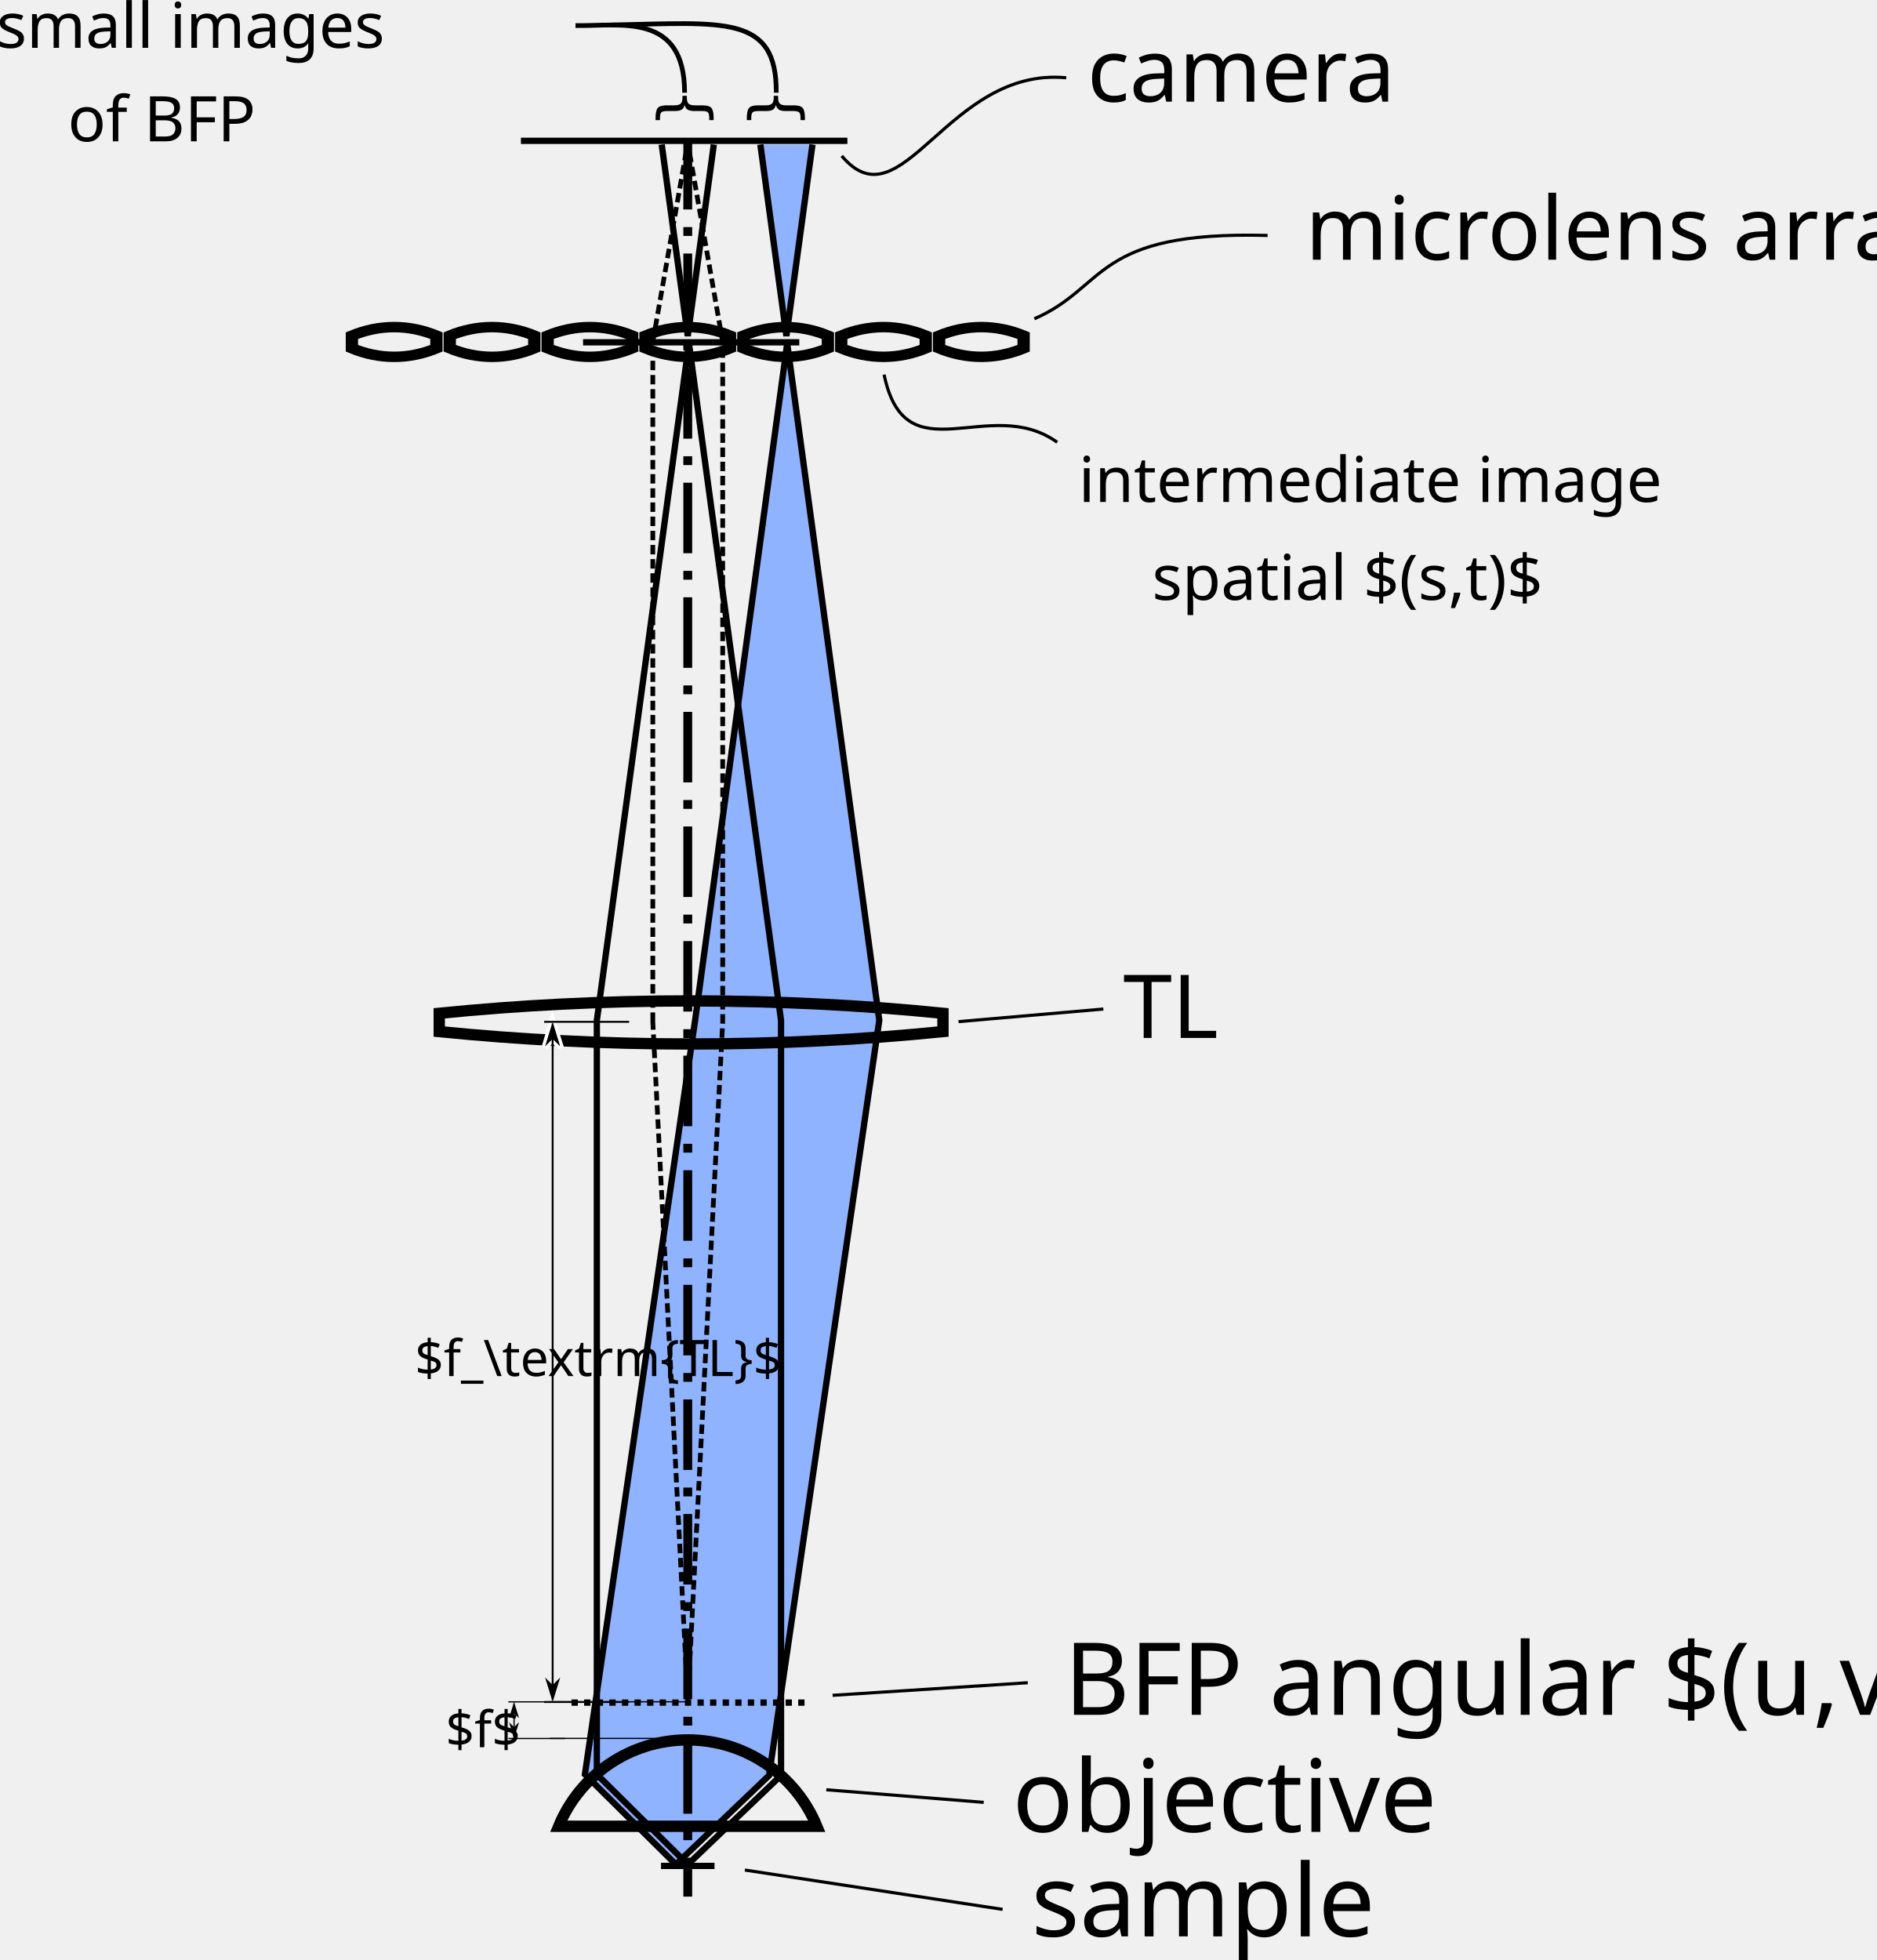
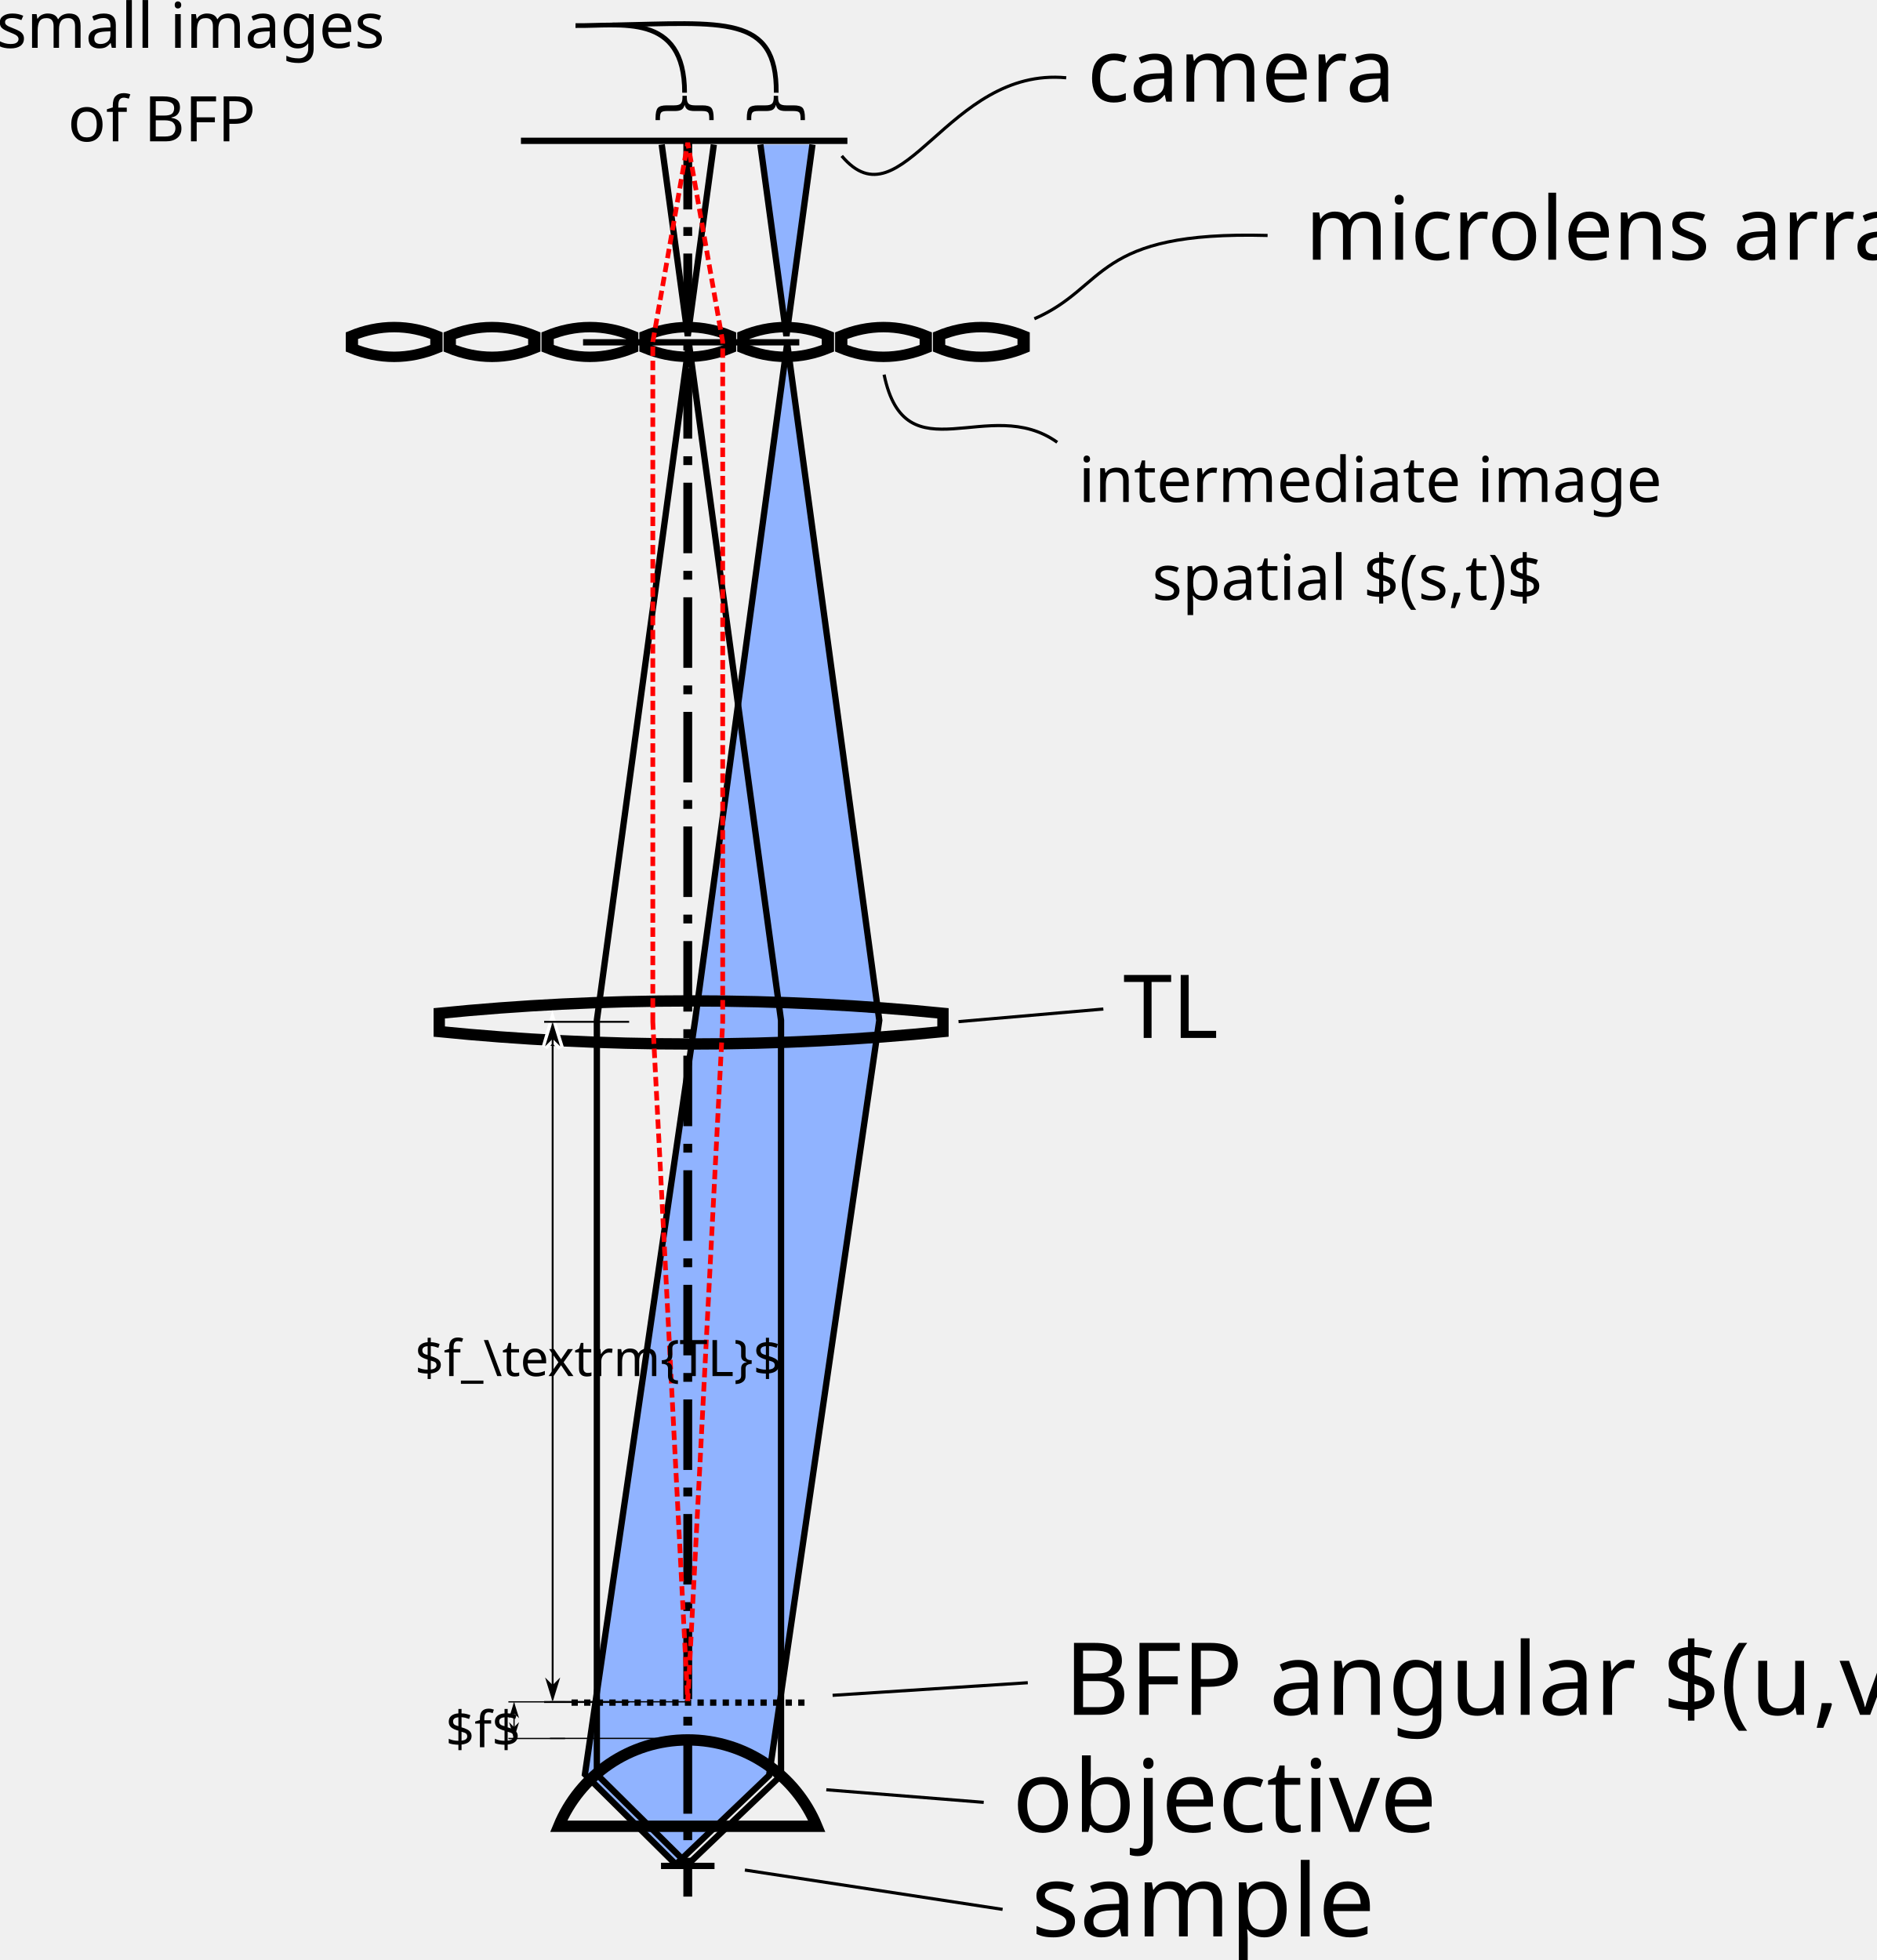
<svg xmlns="http://www.w3.org/2000/svg" width="298.029" height="311.3" id="svg2" version="1.1">
  <defs id="defs4">
    <marker orient="auto" refY="0" refX="0" id="TriangleOutL" style="overflow:visible">
      <path id="path3945" d="m 5.77,0 -8.65,5 0,-10 8.65,5 z" style="fill-rule:evenodd;stroke:#000000;stroke-width:1pt;marker-start:none" transform="scale(0.8,0.8)" />
    </marker>
    <marker orient="auto" refY="0" refX="0" id="Arrow2Lend" style="overflow:visible">
      <path id="path3823" style="font-size:12px;fill-rule:evenodd;stroke-width:0.625;stroke-linejoin:round" d="M 8.719,4.034 -2.207,0.016 8.719,-4.002 c -1.745,2.372 -1.735,5.617 -6e-7,8.035 z" transform="matrix(-1.1,0,0,-1.1,-1.1,0)" />
    </marker>
    <marker orient="auto" refY="0" refX="0" id="Arrow1Mend" style="overflow:visible">
      <path id="path3811" d="M 0,0 5,-5 -12.5,0 5,5 0,0 z" style="fill-rule:evenodd;stroke:#000000;stroke-width:1pt;marker-start:none" transform="matrix(-0.4,0,0,-0.4,-4,0)" />
    </marker>
    <marker orient="auto" refY="0" refX="0" id="Arrow1Lend" style="overflow:visible">
      <path id="path3805" d="M 0,0 5,-5 -12.5,0 5,5 0,0 z" style="fill-rule:evenodd;stroke:#000000;stroke-width:1pt;marker-start:none" transform="matrix(-0.8,0,0,-0.8,-10,0)" />
    </marker>
    <marker orient="auto" refY="0" refX="0" id="Arrow2Mend" style="overflow:visible">
      <path id="path3829" style="font-size:12px;fill-rule:evenodd;stroke-width:0.625;stroke-linejoin:round" d="M 8.719,4.034 -2.207,0.016 8.719,-4.002 c -1.745,2.372 -1.735,5.617 -6e-7,8.035 z" transform="scale(-0.6,-0.6)" />
    </marker>
    <marker style="overflow:visible" id="DistanceStart" refX="0" refY="0" orient="auto">
      <g id="g2300">
        <path style="fill:none;stroke:#ffffff;stroke-width:1.15;stroke-linecap:square" d="M 0,0 2,0" id="path2306" />
        <path style="fill:#000000;fill-rule:evenodd;stroke:none" d="M 0,0 13,4 9,0 13,-4 0,0 z" id="path2302" />
        <path style="fill:none;stroke:#000000;stroke-width:1;stroke-linecap:square" d="M 0,-4 0,40" id="path2304" />
      </g>
    </marker>
    <marker style="overflow:visible" id="DistanceEnd" refX="0" refY="0" orient="auto">
      <g id="g3858">
        <path style="fill:none;stroke:#ffffff;stroke-width:1.15;stroke-linecap:square" d="M 0,0 -2,0" id="path2316" />
        <path style="fill:#000000;fill-rule:evenodd;stroke:none" d="M 0,0 -13,4 -9,0 -13,-4 0,0 z" id="path2312" />
        <path style="fill:none;stroke:#000000;stroke-width:1;stroke-linecap:square" d="M 0,-4 0,40" id="path2314" />
      </g>
    </marker>
    <marker orient="auto" refY="0" refX="0" id="DiamondMstart" style="overflow:visible">
      <path id="path3894" d="M 0,-7.071 -7.071,0 0,7.071 7.071,0 0,-7.071 z" style="fill-rule:evenodd;stroke:#000000;stroke-width:1pt;marker-start:none" transform="matrix(0.4,0,0,0.4,2.6,0)" />
    </marker>
    <marker style="overflow:visible" id="DistanceStart-0" refX="0" refY="0" orient="auto">
      <g id="g2300-6">
        <path style="fill:none;stroke:#ffffff;stroke-width:1.15;stroke-linecap:square" d="M 0,0 2,0" id="path2306-8" />
        <path style="fill:#000000;fill-rule:evenodd;stroke:none" d="M 0,0 13,4 9,0 13,-4 0,0 z" id="path2302-9" />
        <path style="fill:none;stroke:#000000;stroke-width:1;stroke-linecap:square" d="M 0,-4 0,40" id="path2304-2" />
      </g>
    </marker>
    <marker style="overflow:visible" id="DistanceEnd-6" refX="0" refY="0" orient="auto">
      <g id="g3858-6">
        <path style="fill:none;stroke:#ffffff;stroke-width:1.15;stroke-linecap:square" d="M 0,0 -2,0" id="path2316-4" />
        <path style="fill:#000000;fill-rule:evenodd;stroke:none" d="M 0,0 -13,4 -9,0 -13,-4 0,0 z" id="path2312-9" />
        <path style="fill:none;stroke:#000000;stroke-width:1;stroke-linecap:square" d="M 0,-4 0,40" id="path2314-5" />
      </g>
    </marker>
    <marker style="overflow:visible" id="marker6828" refX="0" refY="0" orient="auto">
      <g id="g6830">
        <path style="fill:none;stroke:#ffffff;stroke-width:1.15;stroke-linecap:square" d="M 0,0 2,0" id="path6832" />
        <path style="fill:#000000;fill-rule:evenodd;stroke:none" d="M 0,0 13,4 9,0 13,-4 0,0 z" id="path6834" />
        <path style="fill:none;stroke:#000000;stroke-width:1;stroke-linecap:square" d="M 0,-4 0,40" id="path6836" />
      </g>
    </marker>
    <marker style="overflow:visible" id="marker6838" refX="0" refY="0" orient="auto">
      <g id="g6840">
        <path style="fill:none;stroke:#ffffff;stroke-width:1.15;stroke-linecap:square" d="M 0,0 -2,0" id="path6842" />
        <path style="fill:#000000;fill-rule:evenodd;stroke:none" d="M 0,0 -13,4 -9,0 -13,-4 0,0 z" id="path6844" />
        <path style="fill:none;stroke:#000000;stroke-width:1;stroke-linecap:square" d="M 0,-4 0,40" id="path6846" />
      </g>
    </marker>
    <marker orient="auto" refY="0" refX="0" id="Arrow1Mend-9" style="overflow:visible">
      <path id="path3811-4" d="M 0,0 5,-5 -12.5,0 5,5 0,0 z" style="fill-rule:evenodd;stroke:#000000;stroke-width:1pt;marker-start:none" transform="matrix(-0.4,0,0,-0.4,-4,0)" />
    </marker>
  </defs>
  <g id="layer4" style="opacity:1;display:inline" transform="translate(55.27052,47.37959)" />
  <g id="layer3" style="display:inline" transform="translate(55.27052,47.37959)" />
  <g id="layer1" style="display:inline" transform="translate(-87.20923,39.68783)">
    <text xml:space="preserve" style="font-size:13px;font-style:normal;font-variant:normal;font-weight:normal;font-stretch:normal;line-height:125%;letter-spacing:0px;word-spacing:0px;fill:#000000;fill-opacity:1;stroke:none;font-family:Gentium;-inkscape-font-specification:Gentium;opacity:1" x="259" y="125.362" id="text3987">
      <tspan id="tspan3989" x="259" y="125.362" />
    </text>
    <text xml:space="preserve" style="font-size:16px;font-style:normal;font-variant:normal;font-weight:normal;font-stretch:normal;line-height:125%;letter-spacing:0px;word-spacing:0px;fill:#000000;fill-opacity:1;stroke:none;font-family:Gentium;-inkscape-font-specification:Gentium;opacity:1" x="248" y="251.266" id="text3995">
      <tspan id="tspan3997" x="248" y="251.266">objective</tspan>
    </text>
    <text xml:space="preserve" style="font-size:16px;font-style:normal;font-variant:normal;font-weight:normal;font-stretch:normal;line-height:125%;letter-spacing:0px;word-spacing:0px;fill:#000000;fill-opacity:1;stroke:none;font-family:Gentium;-inkscape-font-specification:Gentium;opacity:1" x="251" y="267.862" id="text3999">
      <tspan id="tspan4001" x="251" y="267.862">sample</tspan>
    </text>
    <path style="fill:#90b3ff;fill-opacity:1;stroke:#000000;stroke-width:1px;stroke-linecap:butt;stroke-linejoin:miter;stroke-opacity:1;display:inline;opacity:1" d="m 180.105,242.126 17.5,-119.764 14.625,-107.5 14.625,107.5 -17.5,119.941 -14.802,14.134 z" id="path3985-5" />
    <path style="opacity:1;fill:none;fill-opacity:1;stroke:#000000;stroke-width:1px;stroke-linecap:butt;stroke-linejoin:miter;stroke-opacity:1;display:inline" d="m 182,242.126 0,-119.764 14.625,-107.5 14.625,107.5 0,119.941 -14.802,14.134 z" id="path3985" />
    <path style="fill:none;stroke:none;opacity:1" id="path2985" d="m 209.78,207.254 c 16.705,3.204 23.252,9.357 15.651,14.708" />
    <path style="fill:none;stroke:#000000;stroke-width:1.8;stroke-miterlimit:4;stroke-opacity:1;stroke-dasharray:none;stroke-dashoffset:0;opacity:1" d="m 196.438,236.656 c -9.254,0 -17.19,5.658 -20.5,13.719 l 41,0 c -3.309,-8.062 -11.245,-13.719 -20.5,-13.719 z" id="path3759" />
    <path style="fill:none;stroke:#000000;stroke-width:1.8;stroke-miterlimit:4;stroke-opacity:1;stroke-dasharray:none;stroke-dashoffset:0;opacity:1" d="m 196.969,119.281 c -13.992,0 -27.429,0.704 -40,1.969 l 0,2.906 c 12.571,1.262 26.011,1.969 40,1.969 13.983,0 27.439,-0.708 40,-1.969 l 0,-2.906 c -12.561,-1.263 -26.014,-1.969 -40,-1.969 z" id="path3763" />
    <path style="opacity:1;fill:none;fill-opacity:1;stroke:#000000;stroke-width:1px;stroke-linecap:butt;stroke-linejoin:miter;stroke-opacity:1;display:inline" d="m 192.301,-16.729 4.137,30.408 4.137,-30.408" id="path3985-0" />
    <path style="fill:none;stroke:#000000;stroke-width:1.4;stroke-linecap:butt;stroke-linejoin:miter;stroke-miterlimit:4;stroke-opacity:1;stroke-dasharray:11.2, 2.8, 1.4, 2.8;stroke-dashoffset:0;marker-start:none;opacity:1" d="m 196.438,-17.621 0,279.165" id="path3784" />
    <path style="opacity:1;fill:#90b3ff;fill-opacity:1;stroke:#000000;stroke-width:1px;stroke-linecap:butt;stroke-linejoin:miter;stroke-opacity:1;display:inline" d="m 207.968,-16.729 4.137,30.408 4.137,-30.408" id="path3985-0-3" />
    <path style="fill:none;stroke:#000000;stroke-width:1px;stroke-linecap:butt;stroke-linejoin:miter;stroke-opacity:1;opacity:1" d="m 179.809,14.679 34.342,0" id="path3978" />
    <path style="fill:none;stroke:#000000;stroke-width:1px;stroke-linecap:butt;stroke-linejoin:miter;stroke-opacity:1;opacity:1" d="m 192.188,256.669 8.5,0" id="path3001" />
    <path style="fill:none;stroke:#000000;stroke-width:1;stroke-linecap:butt;stroke-linejoin:miter;stroke-miterlimit:4;stroke-opacity:1;stroke-dasharray:1, 1;stroke-dashoffset:0;opacity:1" d="m 177.98,230.731 38,0" id="path3003" />
    <text xml:space="preserve" style="font-size:16px;font-style:normal;font-variant:normal;font-weight:normal;font-stretch:normal;line-height:125%;letter-spacing:0px;word-spacing:0px;fill:#000000;fill-opacity:1;stroke:none;font-family:Gentium;-inkscape-font-specification:Gentium;opacity:1" x="256.23" y="232.669" id="text3773">
      <tspan id="tspan3775" x="256.23" y="232.669">BFP angular $(u,v)$</tspan>
    </text>
    <text xml:space="preserve" style="font-size:14px;font-style:normal;font-variant:normal;font-weight:normal;font-stretch:normal;line-height:125%;letter-spacing:0px;word-spacing:0px;fill:#000000;fill-opacity:1;stroke:none;font-family:Gentium;-inkscape-font-specification:Gentium;opacity:1" x="265.581" y="125.164" id="text7295">
      <tspan id="tspan7297" x="265.581" y="125.164">TL</tspan>
    </text>
    <flowRoot xml:space="preserve" id="flowRoot9099" style="font-size:8px;font-style:normal;font-variant:normal;font-weight:normal;font-stretch:normal;line-height:125%;letter-spacing:0px;word-spacing:0px;fill:#000000;fill-opacity:1;stroke:none;font-family:Gentium;-inkscape-font-specification:Gentium;opacity:1" transform="translate(142.4797,-34.30945)">
      <flowRegion id="flowRegion9101">
        <rect id="rect9103" width="70.5" height="81" x="83" y="247.73" />
      </flowRegion>
      <flowPara id="flowPara9105" />
    </flowRoot>
    <path style="fill:none;stroke:#000000;stroke-width:0.5;stroke-linecap:butt;stroke-linejoin:miter;stroke-opacity:1;opacity:1" d="m 97,220.249 -31,2" id="path9499" transform="translate(153.4405,7.324853)" />
    <path style="fill:none;stroke:#000000;stroke-width:0.5;stroke-linecap:butt;stroke-linejoin:miter;stroke-opacity:1;opacity:1" d="m 90,239.249 -25,-2" id="path9503" transform="translate(153.4405,7.324853)" />
    <path style="fill:none;stroke:#000000;stroke-width:0.5;stroke-linecap:butt;stroke-linejoin:miter;stroke-opacity:1;opacity:1" d="m 109,113.249 -23,2" id="path9505" transform="translate(153.4405,7.324853)" />
    <path style="fill:none;stroke:#000000;stroke-width:0.5;stroke-linecap:butt;stroke-linejoin:miter;stroke-opacity:1;opacity:1" d="m 246.441,263.574 -40.931,-6.25" id="path9517" />
    <g id="g3236" transform="matrix(1.176551,0,0,1,-369.2746,-38.94911)" style="opacity:1">
      <path id="path3763-9" d="m 441.191,51.213 c -1.996,0 -3.912,0.486 -5.705,1.359 l 0,2.005 c 1.793,0.871 3.71,1.359 5.705,1.359 1.994,0 3.914,-0.489 5.705,-1.359 l 0,-2.005 c -1.792,-0.872 -3.711,-1.359 -5.705,-1.359 z" style="fill:none;stroke:#000000;stroke-width:1.659;stroke-miterlimit:4;stroke-opacity:1;stroke-dasharray:none;stroke-dashoffset:0;display:inline" />
      <path id="path3763-9-3" d="m 467.612,51.213 c -1.996,0 -3.912,0.486 -5.705,1.359 l 0,2.005 c 1.793,0.871 3.71,1.359 5.705,1.359 1.994,0 3.914,-0.489 5.705,-1.359 l 0,-2.005 c -1.792,-0.872 -3.711,-1.359 -5.705,-1.359 z" style="fill:none;stroke:#000000;stroke-width:1.659;stroke-miterlimit:4;stroke-opacity:1;stroke-dasharray:none;stroke-dashoffset:0;display:inline" />
      <path id="path3763-9-1" d="m 480.822,51.213 c -1.996,0 -3.912,0.486 -5.705,1.359 l 0,2.005 c 1.793,0.871 3.71,1.359 5.705,1.359 1.994,0 3.914,-0.489 5.705,-1.359 l 0,-2.005 c -1.792,-0.872 -3.711,-1.359 -5.705,-1.359 z" style="fill:none;stroke:#000000;stroke-width:1.659;stroke-miterlimit:4;stroke-opacity:1;stroke-dasharray:none;stroke-dashoffset:0;display:inline" />
      <path id="path3763-9-9" d="m 494.033,51.213 c -1.996,0 -3.912,0.486 -5.705,1.359 l 0,2.005 c 1.793,0.871 3.71,1.359 5.705,1.359 1.994,0 3.914,-0.489 5.705,-1.359 l 0,-2.005 c -1.792,-0.872 -3.711,-1.359 -5.705,-1.359 z" style="fill:none;stroke:#000000;stroke-width:1.659;stroke-miterlimit:4;stroke-opacity:1;stroke-dasharray:none;stroke-dashoffset:0;display:inline" />
      <path id="path3763-9-4" d="m 507.244,51.213 c -1.996,0 -3.912,0.486 -5.705,1.359 l 0,2.005 c 1.793,0.871 3.71,1.359 5.705,1.359 1.994,0 3.914,-0.489 5.705,-1.359 l 0,-2.005 c -1.792,-0.872 -3.711,-1.359 -5.705,-1.359 z" style="fill:none;stroke:#000000;stroke-width:1.659;stroke-miterlimit:4;stroke-opacity:1;stroke-dasharray:none;stroke-dashoffset:0;display:inline" />
      <path id="path3763-9-7" d="m 520.454,51.213 c -1.996,0 -3.912,0.486 -5.705,1.359 l 0,2.005 c 1.793,0.871 3.71,1.359 5.705,1.359 1.994,0 3.914,-0.489 5.705,-1.359 l 0,-2.005 c -1.792,-0.872 -3.711,-1.359 -5.705,-1.359 z" style="fill:none;stroke:#000000;stroke-width:1.659;stroke-miterlimit:4;stroke-opacity:1;stroke-dasharray:none;stroke-dashoffset:0;display:inline" />
      <path id="path3763-9-8" d="m 454.401,51.213 c -1.996,0 -3.912,0.486 -5.705,1.359 l 0,2.005 c 1.793,0.871 3.71,1.359 5.705,1.359 1.994,0 3.914,-0.489 5.705,-1.359 l 0,-2.005 c -1.792,-0.872 -3.711,-1.359 -5.705,-1.359 z" style="fill:none;stroke:#000000;stroke-width:1.659;stroke-miterlimit:4;stroke-opacity:1;stroke-dasharray:none;stroke-dashoffset:0;display:inline" />
    </g>
    <path style="fill:none;stroke:#000000;stroke-width:1px;stroke-linecap:butt;stroke-linejoin:miter;stroke-opacity:1;display:inline;opacity:1" d="m 169.943,-17.321 51.848,0" id="path3978-5" />
    <text xml:space="preserve" style="font-size:14px;font-style:normal;font-variant:normal;font-weight:normal;font-stretch:normal;line-height:125%;letter-spacing:0px;word-spacing:0px;fill:#000000;fill-opacity:1;stroke:none;display:inline;font-family:Gentium;-inkscape-font-specification:Gentium;opacity:1" x="259.884" y="-23.541" id="text7295-6">
      <tspan id="tspan7297-1" x="259.884" y="-23.541">camera</tspan>
    </text>
    <text xml:space="preserve" style="font-size:14px;font-style:normal;font-variant:normal;font-weight:normal;font-stretch:normal;line-height:125%;letter-spacing:0px;word-spacing:0px;fill:#000000;fill-opacity:1;stroke:none;display:inline;font-family:Gentium;-inkscape-font-specification:Gentium;opacity:1" x="294.532" y="1.561" id="text7295-0">
      <tspan id="tspan7297-6" x="294.532" y="1.561">microlens array</tspan>
    </text>
    <path style="fill:none;stroke:#000000;stroke-width:0.5;stroke-linecap:butt;stroke-linejoin:miter;stroke-opacity:1;display:inline;opacity:1" d="M 288.527,-2.291 C 260.803,-3.048 263.176,5.863 251.484,10.942" id="path9505-3" />
    <path style="fill:none;stroke:#000000;stroke-width:0.5;stroke-linecap:butt;stroke-linejoin:miter;stroke-opacity:1;display:inline;opacity:1" d="m 256.543,-27.334 c -18.872,-1.777 -26.063,23.812 -35.654,12.409" id="path9505-3-2" />
    <text xml:space="preserve" style="font-size:10px;font-style:normal;font-weight:normal;line-height:125%;letter-spacing:0px;word-spacing:0px;fill:#000000;fill-opacity:1;stroke:none;font-family:Sans;opacity:1" x="258.515" y="40.035" id="text3087">
      <tspan id="tspan3089" x="258.515" y="40.035">intermediate image</tspan>
    </text>
    <text xml:space="preserve" style="font-size:10px;font-style:normal;font-weight:normal;line-height:125%;letter-spacing:0px;word-spacing:0px;fill:#000000;fill-opacity:1;stroke:none;font-family:Sans;opacity:1" x="270.182" y="55.591" id="text3091">
      <tspan id="tspan3093" x="270.182" y="55.591">spatial $(s,t)$</tspan>
    </text>
    <path style="fill:none;stroke:#000000;stroke-width:0.5;stroke-linecap:butt;stroke-linejoin:miter;stroke-opacity:1;display:inline;opacity:1" d="M 255.116,30.559 C 244.314,22.813 231.011,36.174 227.619,19.812" id="path9505-3-9" />
-     <path style="fill:none;stroke:#000000;stroke-width:0.75;stroke-linecap:butt;stroke-linejoin:miter;stroke-miterlimit:4;stroke-opacity:1;stroke-dasharray:1.5, 0.75;stroke-dashoffset:0;opacity:1" d="m 190.887,122.612 0,-108 5.55,-31.625 5.55,31.625 0,108 -5.55,107.875 z" id="path3092" />
+     <path style="fill:none;stroke:#ff0000;stroke-width:0.75;stroke-linecap:butt;stroke-linejoin:miter;stroke-miterlimit:4;stroke-opacity:1;stroke-dasharray:1.5, 0.75;stroke-dashoffset:0;opacity:1" d="m 190.887,122.612 0,-108 5.55,-31.625 5.55,31.625 0,108 -5.55,107.875 z" id="path3092" />
    <g transform="matrix(0,1,-1,0,202.9859,-53.30255)" style="font-size:10px;font-style:normal;font-weight:normal;line-height:125%;letter-spacing:0px;word-spacing:0px;fill:#000000;fill-opacity:1;stroke:none;font-family:Sans;opacity:1" id="text4082">
      <path d="m 32.689,10.962 0,0.703 -0.303,0 c -0.811,-10e-7 -1.354,-0.12 -1.631,-0.361 C 30.482,11.063 30.346,10.583 30.346,9.863 l 0,-1.167 C 30.346,8.205 30.258,7.864 30.082,7.676 29.906,7.487 29.587,7.392 29.125,7.392 l -0.298,0 0,-0.698 0.298,0 c 0.465,3.3e-6 0.785,-0.093 0.957,-0.278 0.176,-0.189 0.264,-0.526 0.264,-1.011 l 0,-1.172 c -2e-6,-0.719 0.137,-1.198 0.41,-1.436 0.277,-0.241 0.82,-0.361 1.631,-0.361 l 0.303,0 0,0.698 -0.332,0 c -0.459,6.9e-6 -0.758,0.072 -0.898,0.215 -0.14,0.143 -0.21,0.444 -0.21,0.903 l 0,1.211 c -4e-6,0.511 -0.075,0.882 -0.225,1.113 -0.146,0.231 -0.399,0.387 -0.757,0.469 0.361,0.088 0.615,0.247 0.762,0.479 0.146,0.231 0.22,0.601 0.22,1.108 l 0,1.211 c -4e-6,0.459 0.07,0.76 0.21,0.903 0.14,0.143 0.439,0.215 0.898,0.215 l 0.332,0" id="path4087" />
    </g>
    <g transform="matrix(0,1,-1,0,217.4824,-53.30255)" style="font-size:10px;font-style:normal;font-weight:normal;line-height:125%;letter-spacing:0px;word-spacing:0px;fill:#000000;fill-opacity:1;stroke:none;display:inline;font-family:Sans;opacity:1" id="text4082-9">
      <path d="m 32.689,10.962 0,0.703 -0.303,0 c -0.811,-10e-7 -1.354,-0.12 -1.631,-0.361 C 30.482,11.063 30.346,10.583 30.346,9.863 l 0,-1.167 C 30.346,8.205 30.258,7.864 30.082,7.676 29.906,7.487 29.587,7.392 29.125,7.392 l -0.298,0 0,-0.698 0.298,0 c 0.465,3.3e-6 0.785,-0.093 0.957,-0.278 0.176,-0.189 0.264,-0.526 0.264,-1.011 l 0,-1.172 c -2e-6,-0.719 0.137,-1.198 0.41,-1.436 0.277,-0.241 0.82,-0.361 1.631,-0.361 l 0.303,0 0,0.698 -0.332,0 c -0.459,6.9e-6 -0.758,0.072 -0.898,0.215 -0.14,0.143 -0.21,0.444 -0.21,0.903 l 0,1.211 c -4e-6,0.511 -0.075,0.882 -0.225,1.113 -0.146,0.231 -0.399,0.387 -0.757,0.469 0.361,0.088 0.615,0.247 0.762,0.479 0.146,0.231 0.22,0.601 0.22,1.108 l 0,1.211 c -4e-6,0.459 0.07,0.76 0.21,0.903 0.14,0.143 0.439,0.215 0.898,0.215 l 0.332,0" id="path4087-4" />
    </g>
    <text xml:space="preserve" style="font-size:10px;font-style:normal;font-weight:normal;line-height:125%;letter-spacing:0px;word-spacing:0px;fill:#000000;fill-opacity:1;stroke:none;font-family:Sans;opacity:1" x="86.667" y="-32.09" id="text4110">
      <tspan id="tspan4112" x="86.667" y="-32.09">small images</tspan>
    </text>
    <path style="fill:none;stroke:#000000;stroke-width:0.75;stroke-linecap:butt;stroke-linejoin:miter;stroke-opacity:1;opacity:1" d="M 53.74,17.165 C 53.74,4.312 43.515,6.618 36.416,6.499" id="path4114" transform="translate(142.1959,-42.12423)" />
    <path style="fill:none;stroke:#000000;stroke-width:0.75;stroke-linecap:butt;stroke-linejoin:miter;stroke-opacity:1;opacity:1" d="M 68.294,17.165 C 68.403,4.693 59.912,6.064 42.245,6.398" id="path4116" transform="translate(142.1959,-42.12423)" />
    <text xml:space="preserve" style="font-size:10px;font-style:normal;font-weight:normal;line-height:125%;letter-spacing:0px;word-spacing:0px;fill:#000000;fill-opacity:1;stroke:none;font-family:Sans;opacity:1" x="97.981" y="-17.241" id="text4137">
      <tspan id="tspan4139" x="97.981" y="-17.241">of BFP</tspan>
    </text>
  </g>
  <g id="layer6" transform="translate(55.27052,47.37959)" style="display:inline" />
  <g id="layer2" style="opacity:1;display:none" transform="translate(-87.20923,39.68783)">
    <path style="fill:none;stroke:#000000;stroke-width:2.9;stroke-miterlimit:4;stroke-opacity:1;stroke-dasharray:none;stroke-dashoffset:0" id="path3971" d="m 304.056,123.022 c 0,59.137 -47.94,107.076 -107.076,107.076 -59.137,0 -107.076,-47.94 -107.076,-107.076 0,-59.137 47.94,-107.076 107.076,-107.076 59.137,0 107.076,47.94 107.076,107.076 z" transform="translate(0,-0.316744)" />
  </g>
  <g id="g5418" transform="translate(55.27052,47.37959)">
    <path id="path3797" d="m 26.37,228.739 0,-5.817" style="fill:none;stroke:#000000;stroke-width:0.2;stroke-linecap:butt;stroke-linejoin:miter;stroke-miterlimit:4;stroke-opacity:1;stroke-dasharray:none;marker-start:url(#DistanceStart);marker-mid:none;marker-end:url(#DistanceEnd)" />
    <path id="path5390" d="m 32.073,222.909 22.109,0" style="fill:none;stroke:#000000;stroke-width:0.2;stroke-linecap:butt;stroke-linejoin:miter;stroke-miterlimit:4;stroke-opacity:1;stroke-dasharray:none" />
    <path id="path5390-7" d="m 32.073,228.724 22.109,0" style="opacity:1;fill:none;stroke:#000000;stroke-width:0.2;stroke-linecap:butt;stroke-linejoin:miter;stroke-miterlimit:4;stroke-opacity:1;stroke-dasharray:none;" />
  </g>
  <g id="g6583" transform="translate(55.27052,47.37959)">
    <path id="path6581" d="m 31.266,118.915 1.203,-4.125 1.312,4.219 -1.297,-1.406 z" style="fill:none;stroke:#ffffff;stroke-width:1;stroke-linecap:butt;stroke-linejoin:miter;stroke-miterlimit:4;stroke-opacity:1;stroke-dasharray:none" />
    <path id="path6195" d="m 32.5,222.946 0,-108.031" style="fill:none;stroke:#000000;stroke-width:0.3;stroke-linecap:butt;stroke-linejoin:miter;stroke-miterlimit:4;stroke-opacity:1;stroke-dasharray:none;marker-start:url(#DistanceStart);marker-end:url(#DistanceEnd)" />
  </g>
  <text xml:space="preserve" style="font-size:8px;font-style:normal;font-variant:normal;font-weight:normal;font-stretch:normal;line-height:125%;letter-spacing:0px;word-spacing:0px;fill:#000000;fill-opacity:1;stroke:none;font-family:Gentium;-inkscape-font-specification:Gentium" x="65.888" y="218.554" id="text6587">
    <tspan id="tspan6589" x="65.888" y="218.554">$f_\textrm{TL}$</tspan>
  </text>
  <text xml:space="preserve" style="font-size:8px;font-style:normal;font-variant:normal;font-weight:normal;font-stretch:normal;line-height:125%;letter-spacing:0px;word-spacing:0px;fill:#000000;fill-opacity:1;stroke:none;font-family:Gentium;-inkscape-font-specification:Gentium" x="70.771" y="277.504" id="text6591">
    <tspan id="tspan6593" x="70.771" y="277.504">$f$</tspan>
  </text>
</svg>
